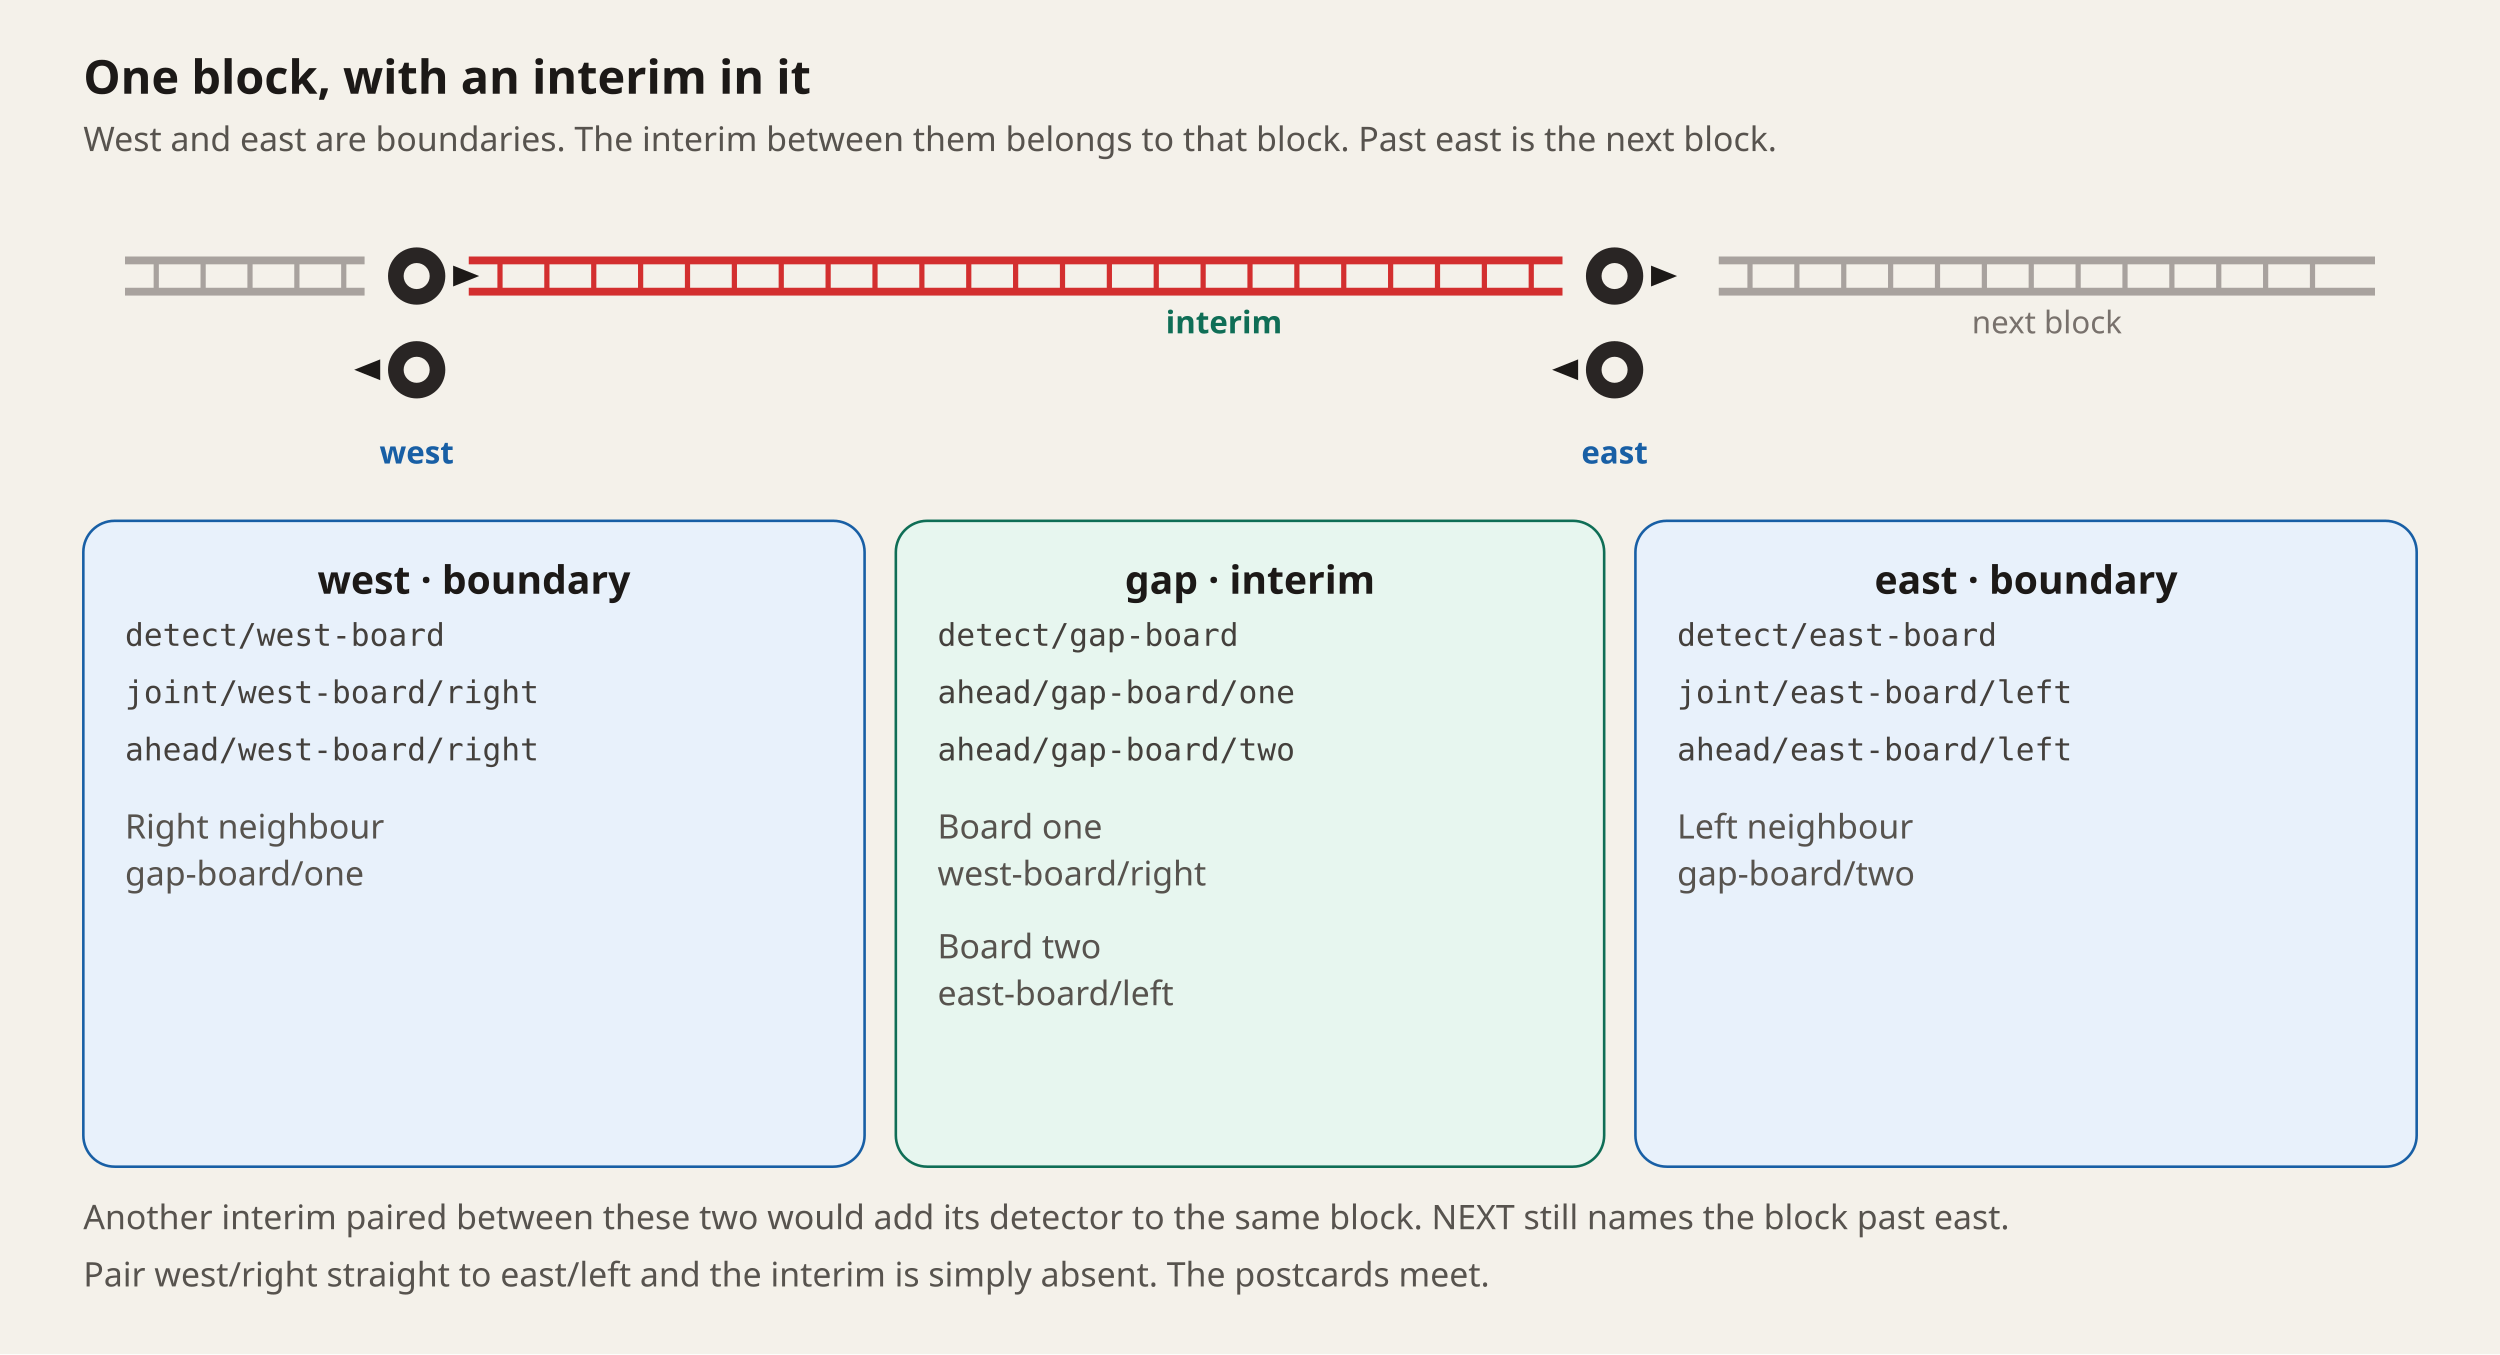
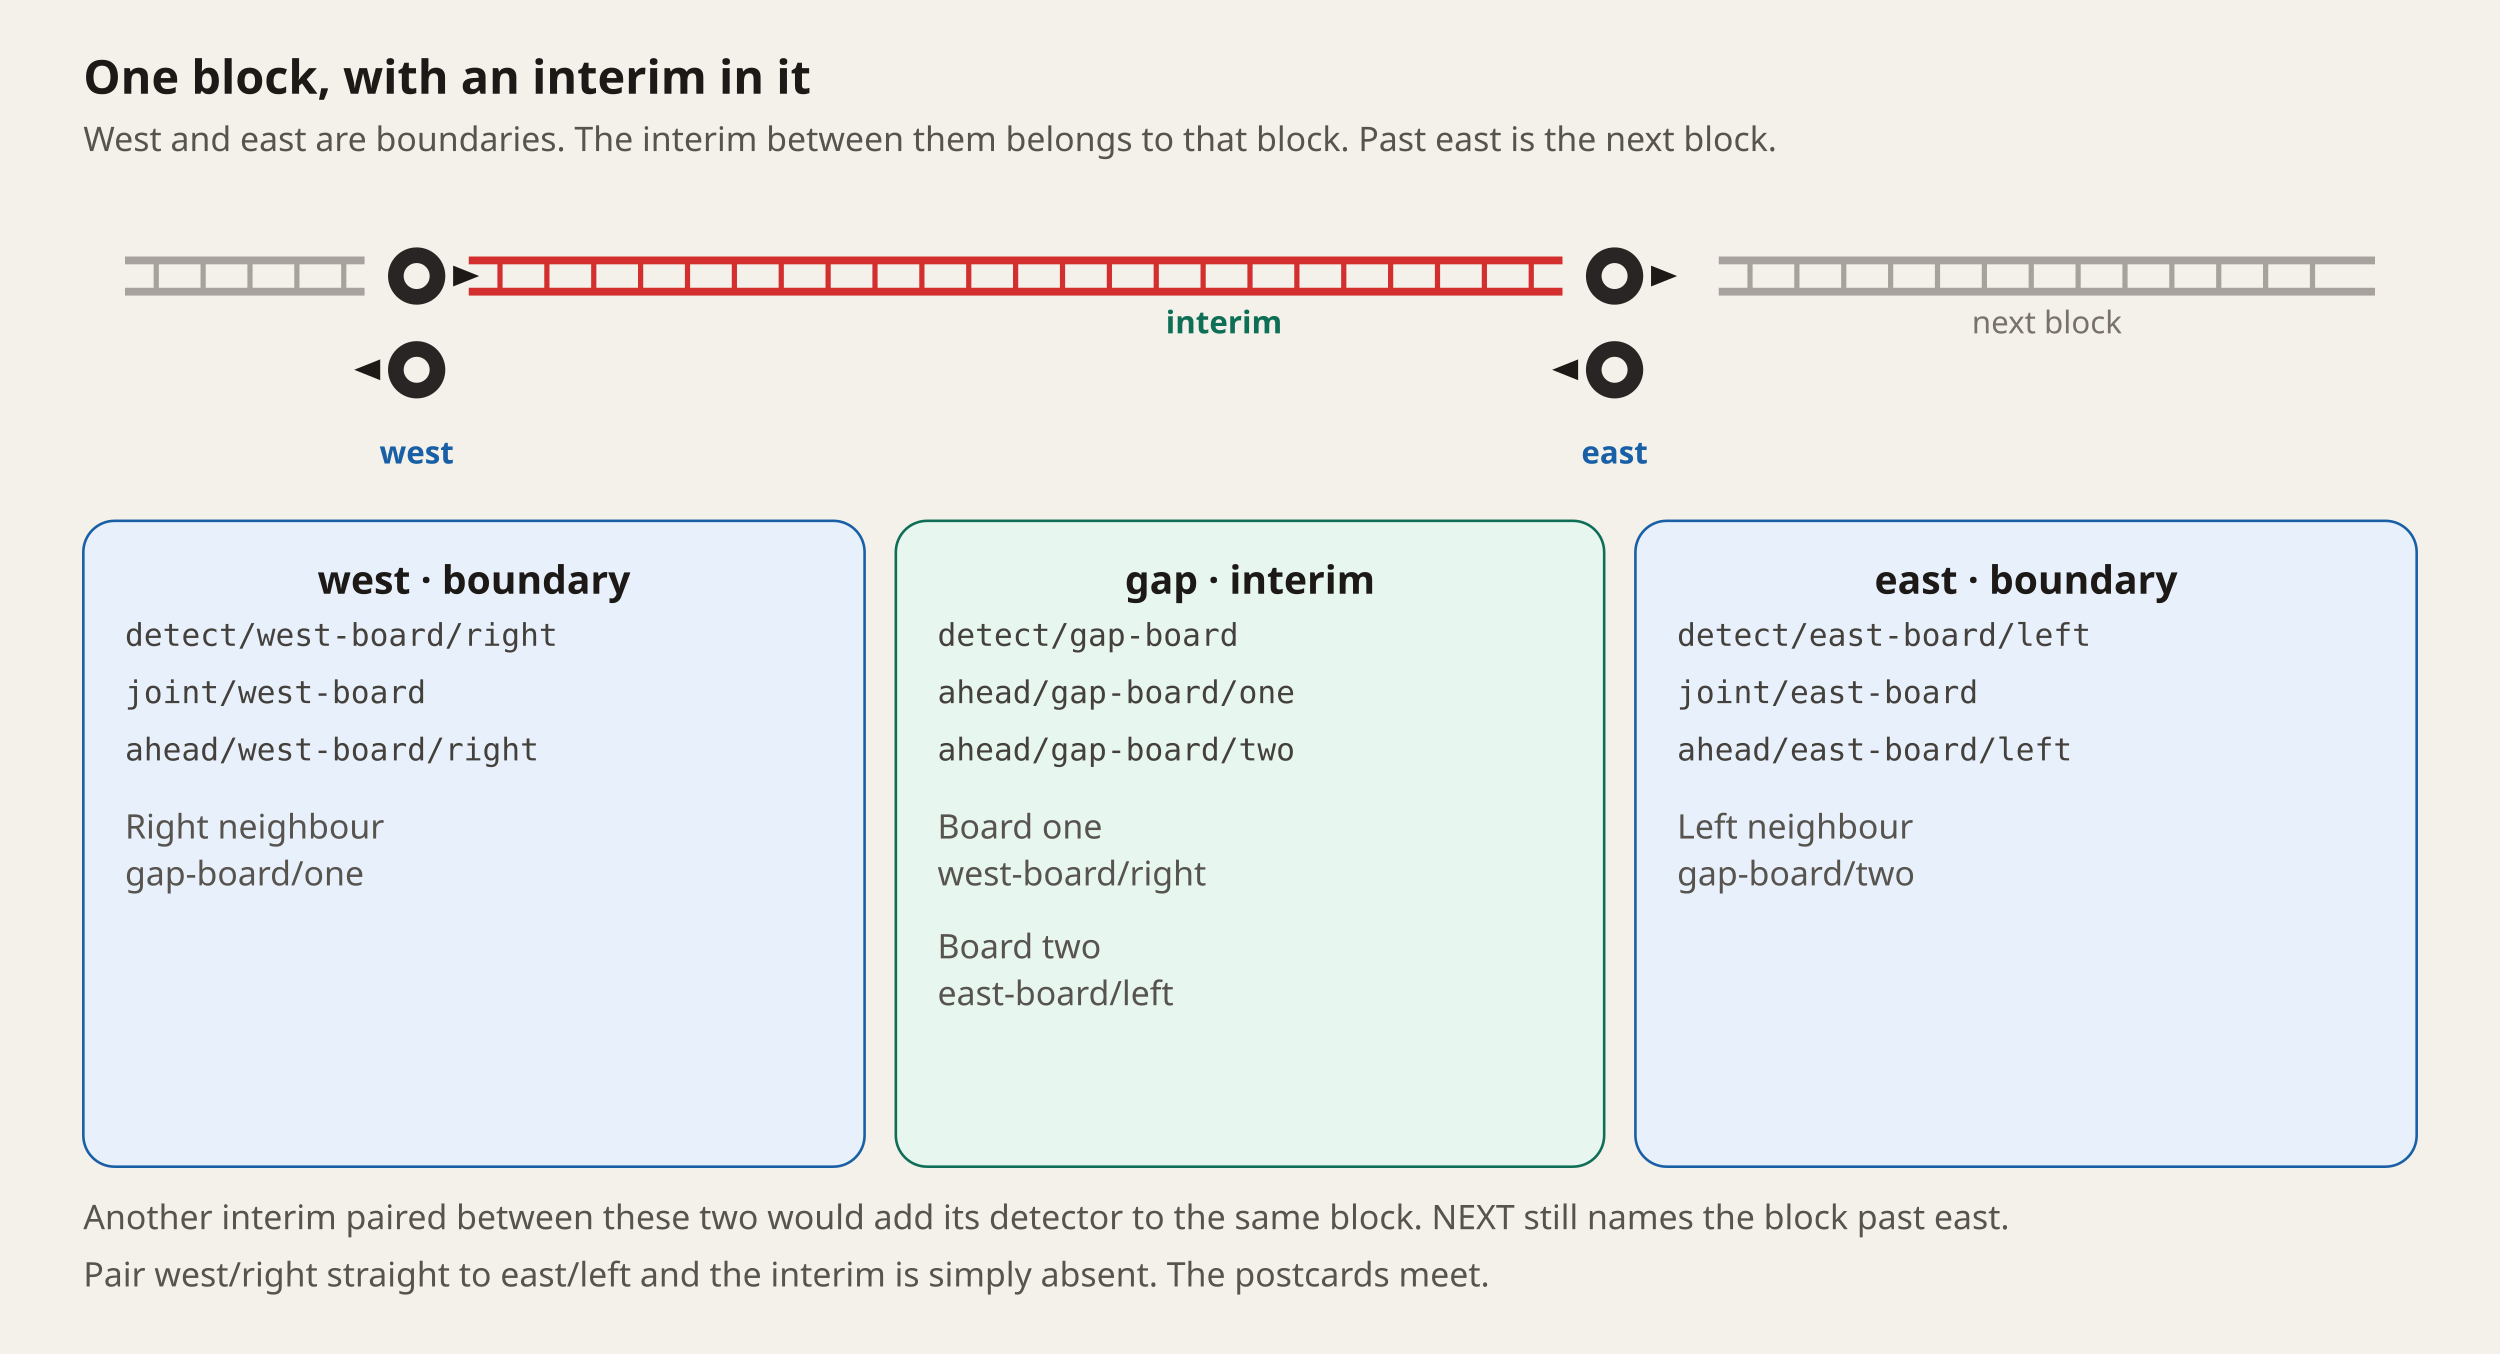
<svg xmlns="http://www.w3.org/2000/svg" width="960" height="520" viewBox="0 0 960 520" role="img" aria-labelledby="title desc">
  <rect width="960" height="520" fill="#f4f1ea" />
  <g font-family="ui-sans-serif, system-ui, sans-serif" fill="#1c1917">
    <text x="32" y="36" font-size="18" font-weight="600">One block, with an interim in it</text>
    <text x="32" y="58" fill="#57534e" font-size="13">West and east are boundaries. The interim between them belongs to that block. Past east is the next block.</text>
    <g stroke="#a8a29e" stroke-width="3" stroke-linecap="butt">
      <line x1="48" y1="100" x2="140" y2="100" />
      <line x1="48" y1="112" x2="140" y2="112" />
    </g>
    <g stroke="#a8a29e" stroke-width="2">
      <line x1="60" y1="100" x2="60" y2="112" />
      <line x1="78" y1="100" x2="78" y2="112" />
      <line x1="96" y1="100" x2="96" y2="112" />
      <line x1="114" y1="100" x2="114" y2="112" />
      <line x1="132" y1="100" x2="132" y2="112" />
    </g>
    <g stroke="#d32f2f" stroke-width="3" stroke-linecap="butt">
      <line x1="180" y1="100" x2="600" y2="100" />
      <line x1="180" y1="112" x2="600" y2="112" />
    </g>
    <g stroke="#d32f2f" stroke-width="2">
      <line x1="192" y1="100" x2="192" y2="112" />
      <line x1="210" y1="100" x2="210" y2="112" />
      <line x1="228" y1="100" x2="228" y2="112" />
      <line x1="246" y1="100" x2="246" y2="112" />
      <line x1="264" y1="100" x2="264" y2="112" />
      <line x1="282" y1="100" x2="282" y2="112" />
      <line x1="300" y1="100" x2="300" y2="112" />
      <line x1="318" y1="100" x2="318" y2="112" />
      <line x1="336" y1="100" x2="336" y2="112" />
      <line x1="354" y1="100" x2="354" y2="112" />
      <line x1="372" y1="100" x2="372" y2="112" />
      <line x1="390" y1="100" x2="390" y2="112" />
      <line x1="408" y1="100" x2="408" y2="112" />
      <line x1="426" y1="100" x2="426" y2="112" />
      <line x1="444" y1="100" x2="444" y2="112" />
      <line x1="462" y1="100" x2="462" y2="112" />
      <line x1="480" y1="100" x2="480" y2="112" />
      <line x1="498" y1="100" x2="498" y2="112" />
      <line x1="516" y1="100" x2="516" y2="112" />
      <line x1="534" y1="100" x2="534" y2="112" />
      <line x1="552" y1="100" x2="552" y2="112" />
      <line x1="570" y1="100" x2="570" y2="112" />
      <line x1="588" y1="100" x2="588" y2="112" />
    </g>
    <g stroke="#a8a29e" stroke-width="3" stroke-linecap="butt">
      <line x1="660" y1="100" x2="912" y2="100" />
      <line x1="660" y1="112" x2="912" y2="112" />
    </g>
    <g stroke="#a8a29e" stroke-width="2">
      <line x1="672" y1="100" x2="672" y2="112" />
      <line x1="690" y1="100" x2="690" y2="112" />
      <line x1="708" y1="100" x2="708" y2="112" />
      <line x1="726" y1="100" x2="726" y2="112" />
      <line x1="744" y1="100" x2="744" y2="112" />
      <line x1="762" y1="100" x2="762" y2="112" />
      <line x1="780" y1="100" x2="780" y2="112" />
      <line x1="798" y1="100" x2="798" y2="112" />
      <line x1="816" y1="100" x2="816" y2="112" />
      <line x1="834" y1="100" x2="834" y2="112" />
      <line x1="852" y1="100" x2="852" y2="112" />
      <line x1="870" y1="100" x2="870" y2="112" />
      <line x1="888" y1="100" x2="888" y2="112" />
    </g>
    <g transform="translate(160 106) scale(1 1)">
      <circle cx="0" cy="0" r="11" fill="#292524" />
      <circle cx="0" cy="0" r="5" fill="#f4f1ea" />
      <polygon points="14,-4 24,0 14,4" fill="#1c1917" />
    </g>
    <g transform="translate(160 142) scale(-1 1)">
      <circle cx="0" cy="0" r="11" fill="#292524" />
      <circle cx="0" cy="0" r="5" fill="#f4f1ea" />
      <polygon points="14,-4 24,0 14,4" fill="#1c1917" />
    </g>
    <g transform="translate(620 106) scale(1 1)">
      <circle cx="0" cy="0" r="11" fill="#292524" />
      <circle cx="0" cy="0" r="5" fill="#f4f1ea" />
      <polygon points="14,-4 24,0 14,4" fill="#1c1917" />
    </g>
    <g transform="translate(620 142) scale(-1 1)">
      <circle cx="0" cy="0" r="11" fill="#292524" />
      <circle cx="0" cy="0" r="5" fill="#f4f1ea" />
      <polygon points="14,-4 24,0 14,4" fill="#1c1917" />
    </g>
    <text x="160" y="178" text-anchor="middle" fill="#185fa5" font-size="12" font-weight="600">west</text>
    <text x="470" y="128" text-anchor="middle" fill="#0f6e56" font-size="12" font-weight="600">interim</text>
    <text x="620" y="178" text-anchor="middle" fill="#185fa5" font-size="12" font-weight="600">east</text>
    <text x="786" y="128" text-anchor="middle" fill="#78716c" font-size="12">next block</text>
    <rect x="32" y="200" width="300" height="248" rx="12" fill="#e8f1fb" stroke="#185fa5" />
    <text x="182.0" y="228" text-anchor="middle" font-size="15" font-weight="600">west · boundary</text>
-     <text x="48" y="248" fill="#44403c" font-family="ui-monospace, SFMono-Regular, Menlo, monospace" font-size="12">detect/west-board</text>
-     <text x="48" y="270" fill="#44403c" font-family="ui-monospace, SFMono-Regular, Menlo, monospace" font-size="12">joint/west-board/right</text>
+     <text x="48" y="248" fill="#44403c" font-family="ui-monospace, SFMono-Regular, Menlo, monospace" font-size="12">detect/west-board/right</text>
+     <text x="48" y="270" fill="#44403c" font-family="ui-monospace, SFMono-Regular, Menlo, monospace" font-size="12">joint/west-board</text>
    <text x="48" y="292" fill="#44403c" font-family="ui-monospace, SFMono-Regular, Menlo, monospace" font-size="12">ahead/west-board/right</text>
    <text x="48" y="322" fill="#57534e" font-size="13">Right neighbour</text>
    <text x="48" y="340" fill="#57534e" font-size="13">gap-board/one</text>
    <rect x="344" y="200" width="272" height="248" rx="12" fill="#e7f6ef" stroke="#0f6e56" />
    <text x="480.0" y="228" text-anchor="middle" font-size="15" font-weight="600">gap · interim</text>
    <text x="360" y="248" fill="#44403c" font-family="ui-monospace, SFMono-Regular, Menlo, monospace" font-size="12">detect/gap-board</text>
    <text x="360" y="270" fill="#44403c" font-family="ui-monospace, SFMono-Regular, Menlo, monospace" font-size="12">ahead/gap-board/one</text>
    <text x="360" y="292" fill="#44403c" font-family="ui-monospace, SFMono-Regular, Menlo, monospace" font-size="12">ahead/gap-board/two</text>
    <text x="360" y="322" fill="#57534e" font-size="13">Board one</text>
    <text x="360" y="340" fill="#57534e" font-size="13">west-board/right</text>
    <text x="360" y="368" fill="#57534e" font-size="13">Board two</text>
    <text x="360" y="386" fill="#57534e" font-size="13">east-board/left</text>
    <rect x="628" y="200" width="300" height="248" rx="12" fill="#e8f1fb" stroke="#185fa5" />
    <text x="778.0" y="228" text-anchor="middle" font-size="15" font-weight="600">east · boundary</text>
-     <text x="644" y="248" fill="#44403c" font-family="ui-monospace, SFMono-Regular, Menlo, monospace" font-size="12">detect/east-board</text>
-     <text x="644" y="270" fill="#44403c" font-family="ui-monospace, SFMono-Regular, Menlo, monospace" font-size="12">joint/east-board/left</text>
+     <text x="644" y="248" fill="#44403c" font-family="ui-monospace, SFMono-Regular, Menlo, monospace" font-size="12">detect/east-board/left</text>
+     <text x="644" y="270" fill="#44403c" font-family="ui-monospace, SFMono-Regular, Menlo, monospace" font-size="12">joint/east-board</text>
    <text x="644" y="292" fill="#44403c" font-family="ui-monospace, SFMono-Regular, Menlo, monospace" font-size="12">ahead/east-board/left</text>
    <text x="644" y="322" fill="#57534e" font-size="13">Left neighbour</text>
    <text x="644" y="340" fill="#57534e" font-size="13">gap-board/two</text>
    <text x="32" y="472" fill="#57534e" font-size="13">Another interim paired between these two would add its detector to the same block. NEXT still names the block past east.</text>
    <text x="32" y="494" fill="#57534e" font-size="13">Pair west/right straight to east/left and the interim is simply absent. The postcards meet.</text>
  </g>
</svg>
